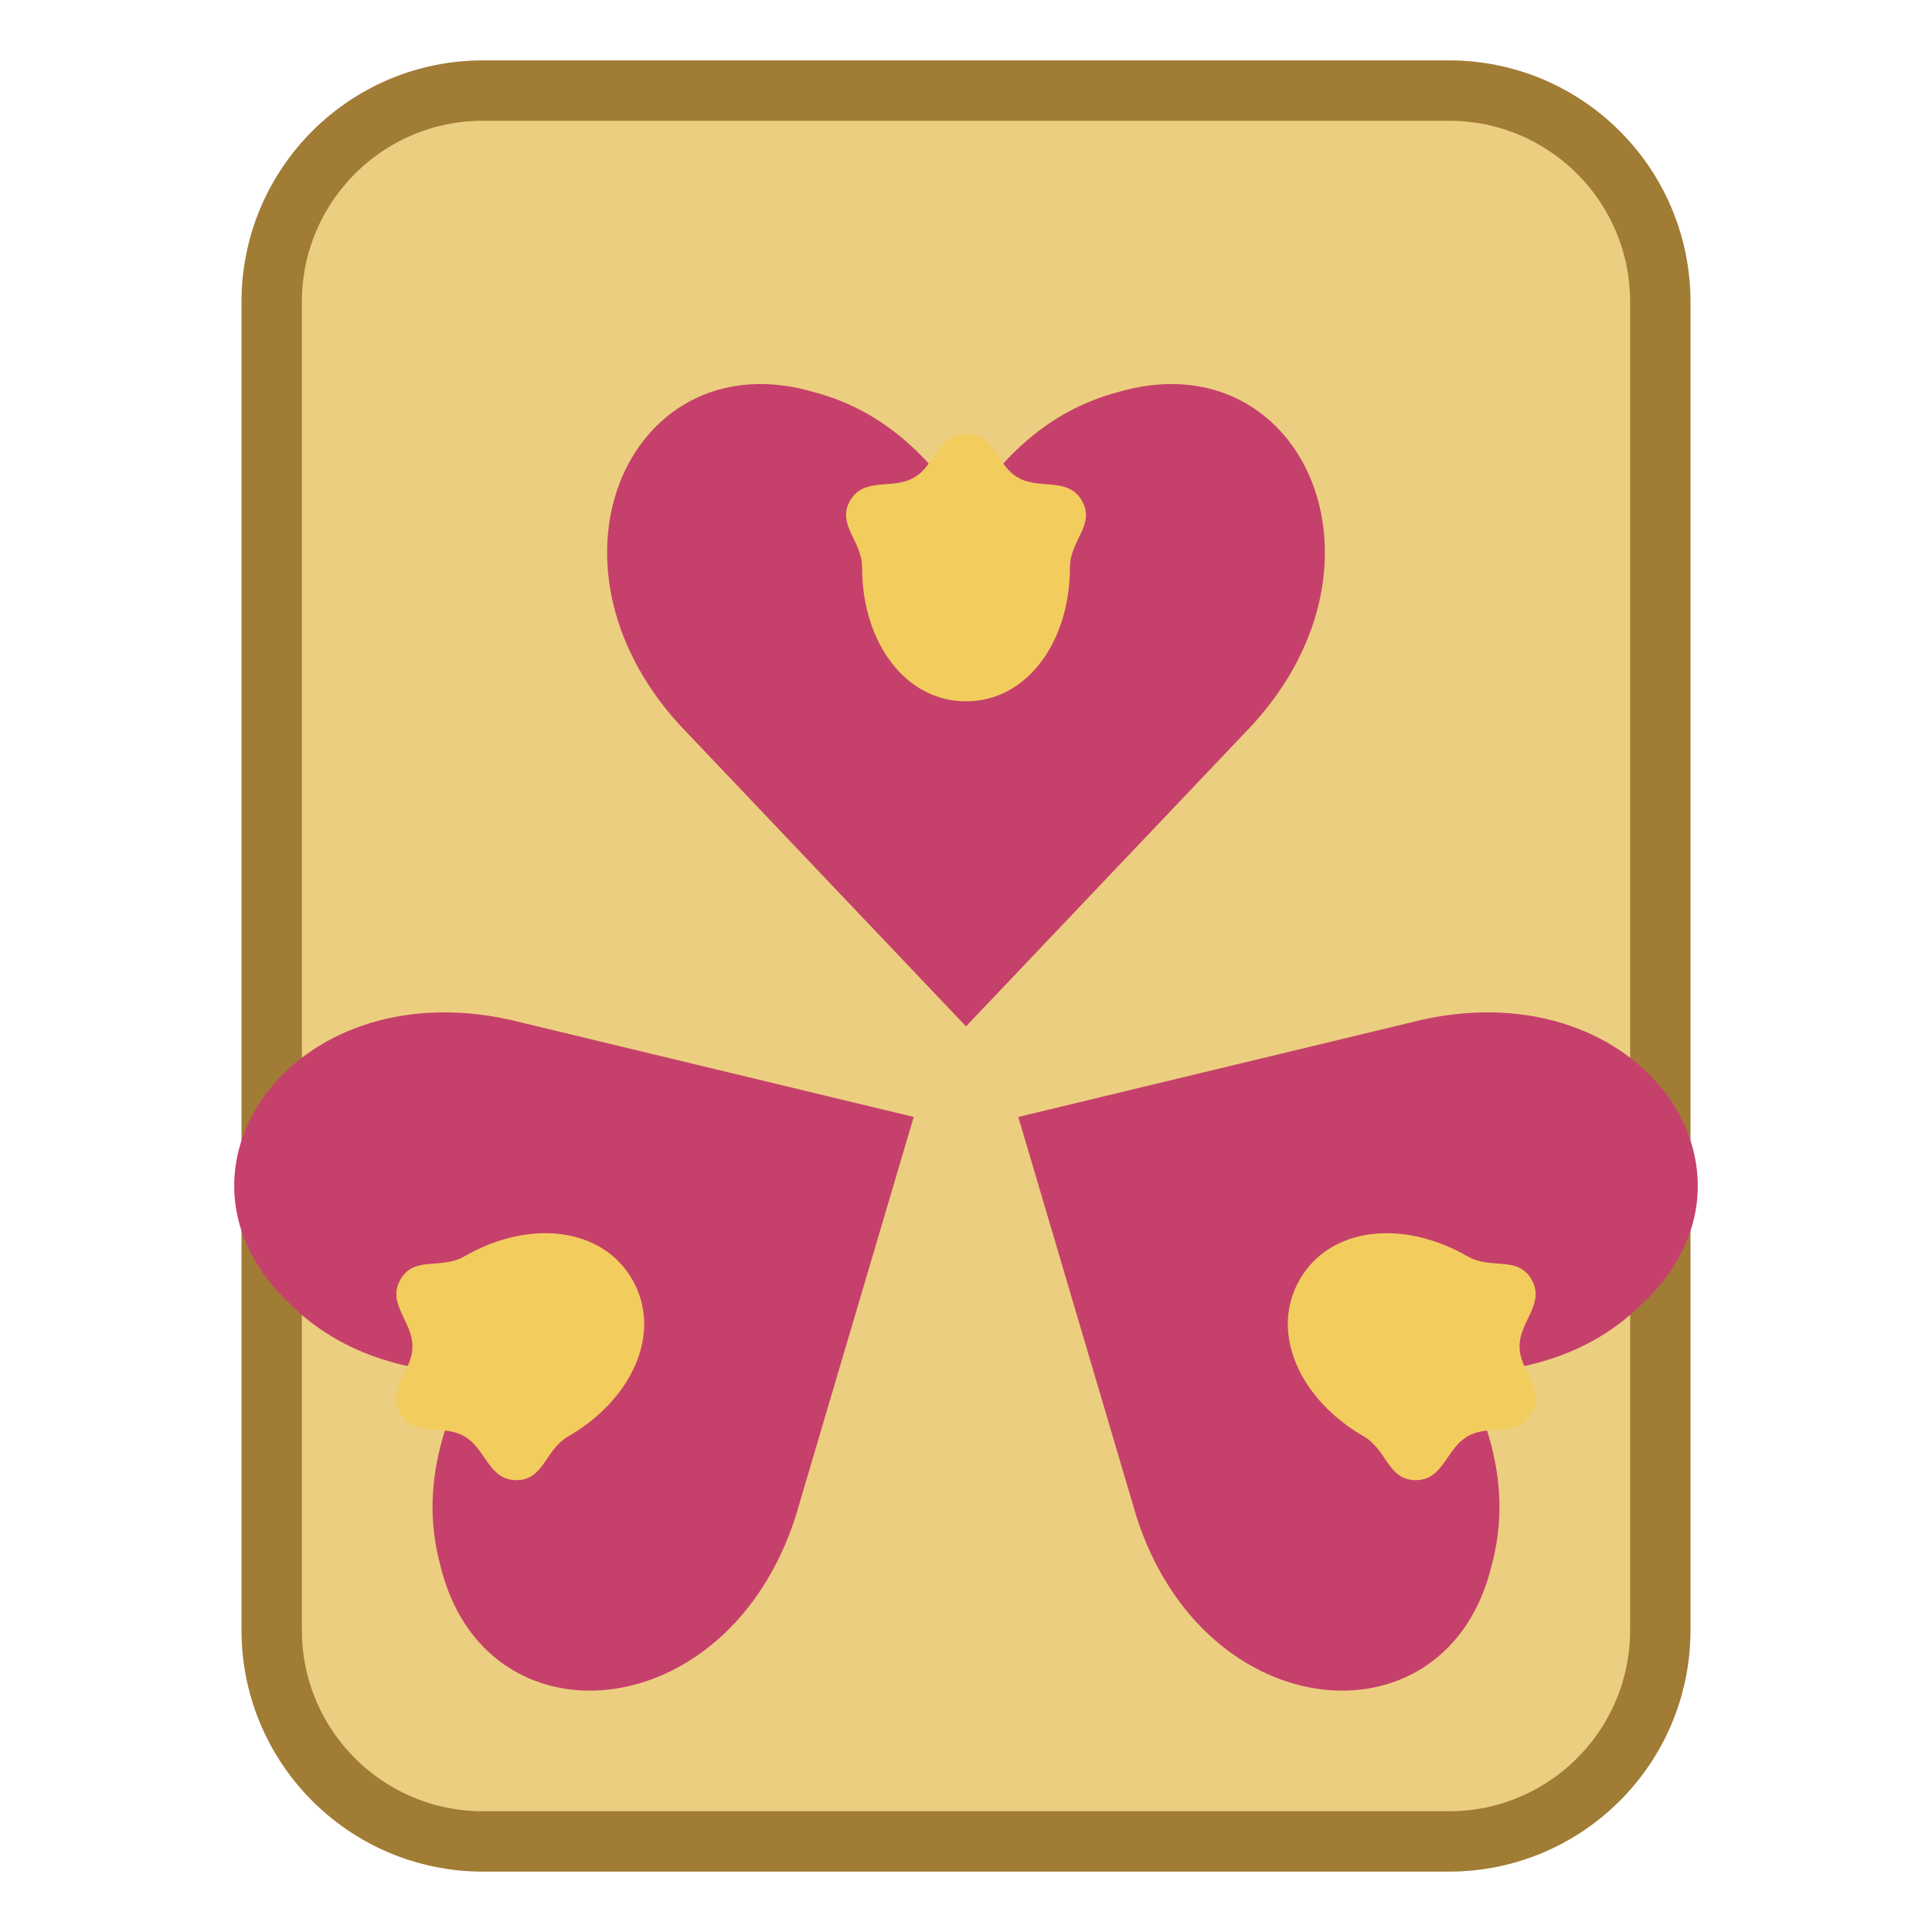
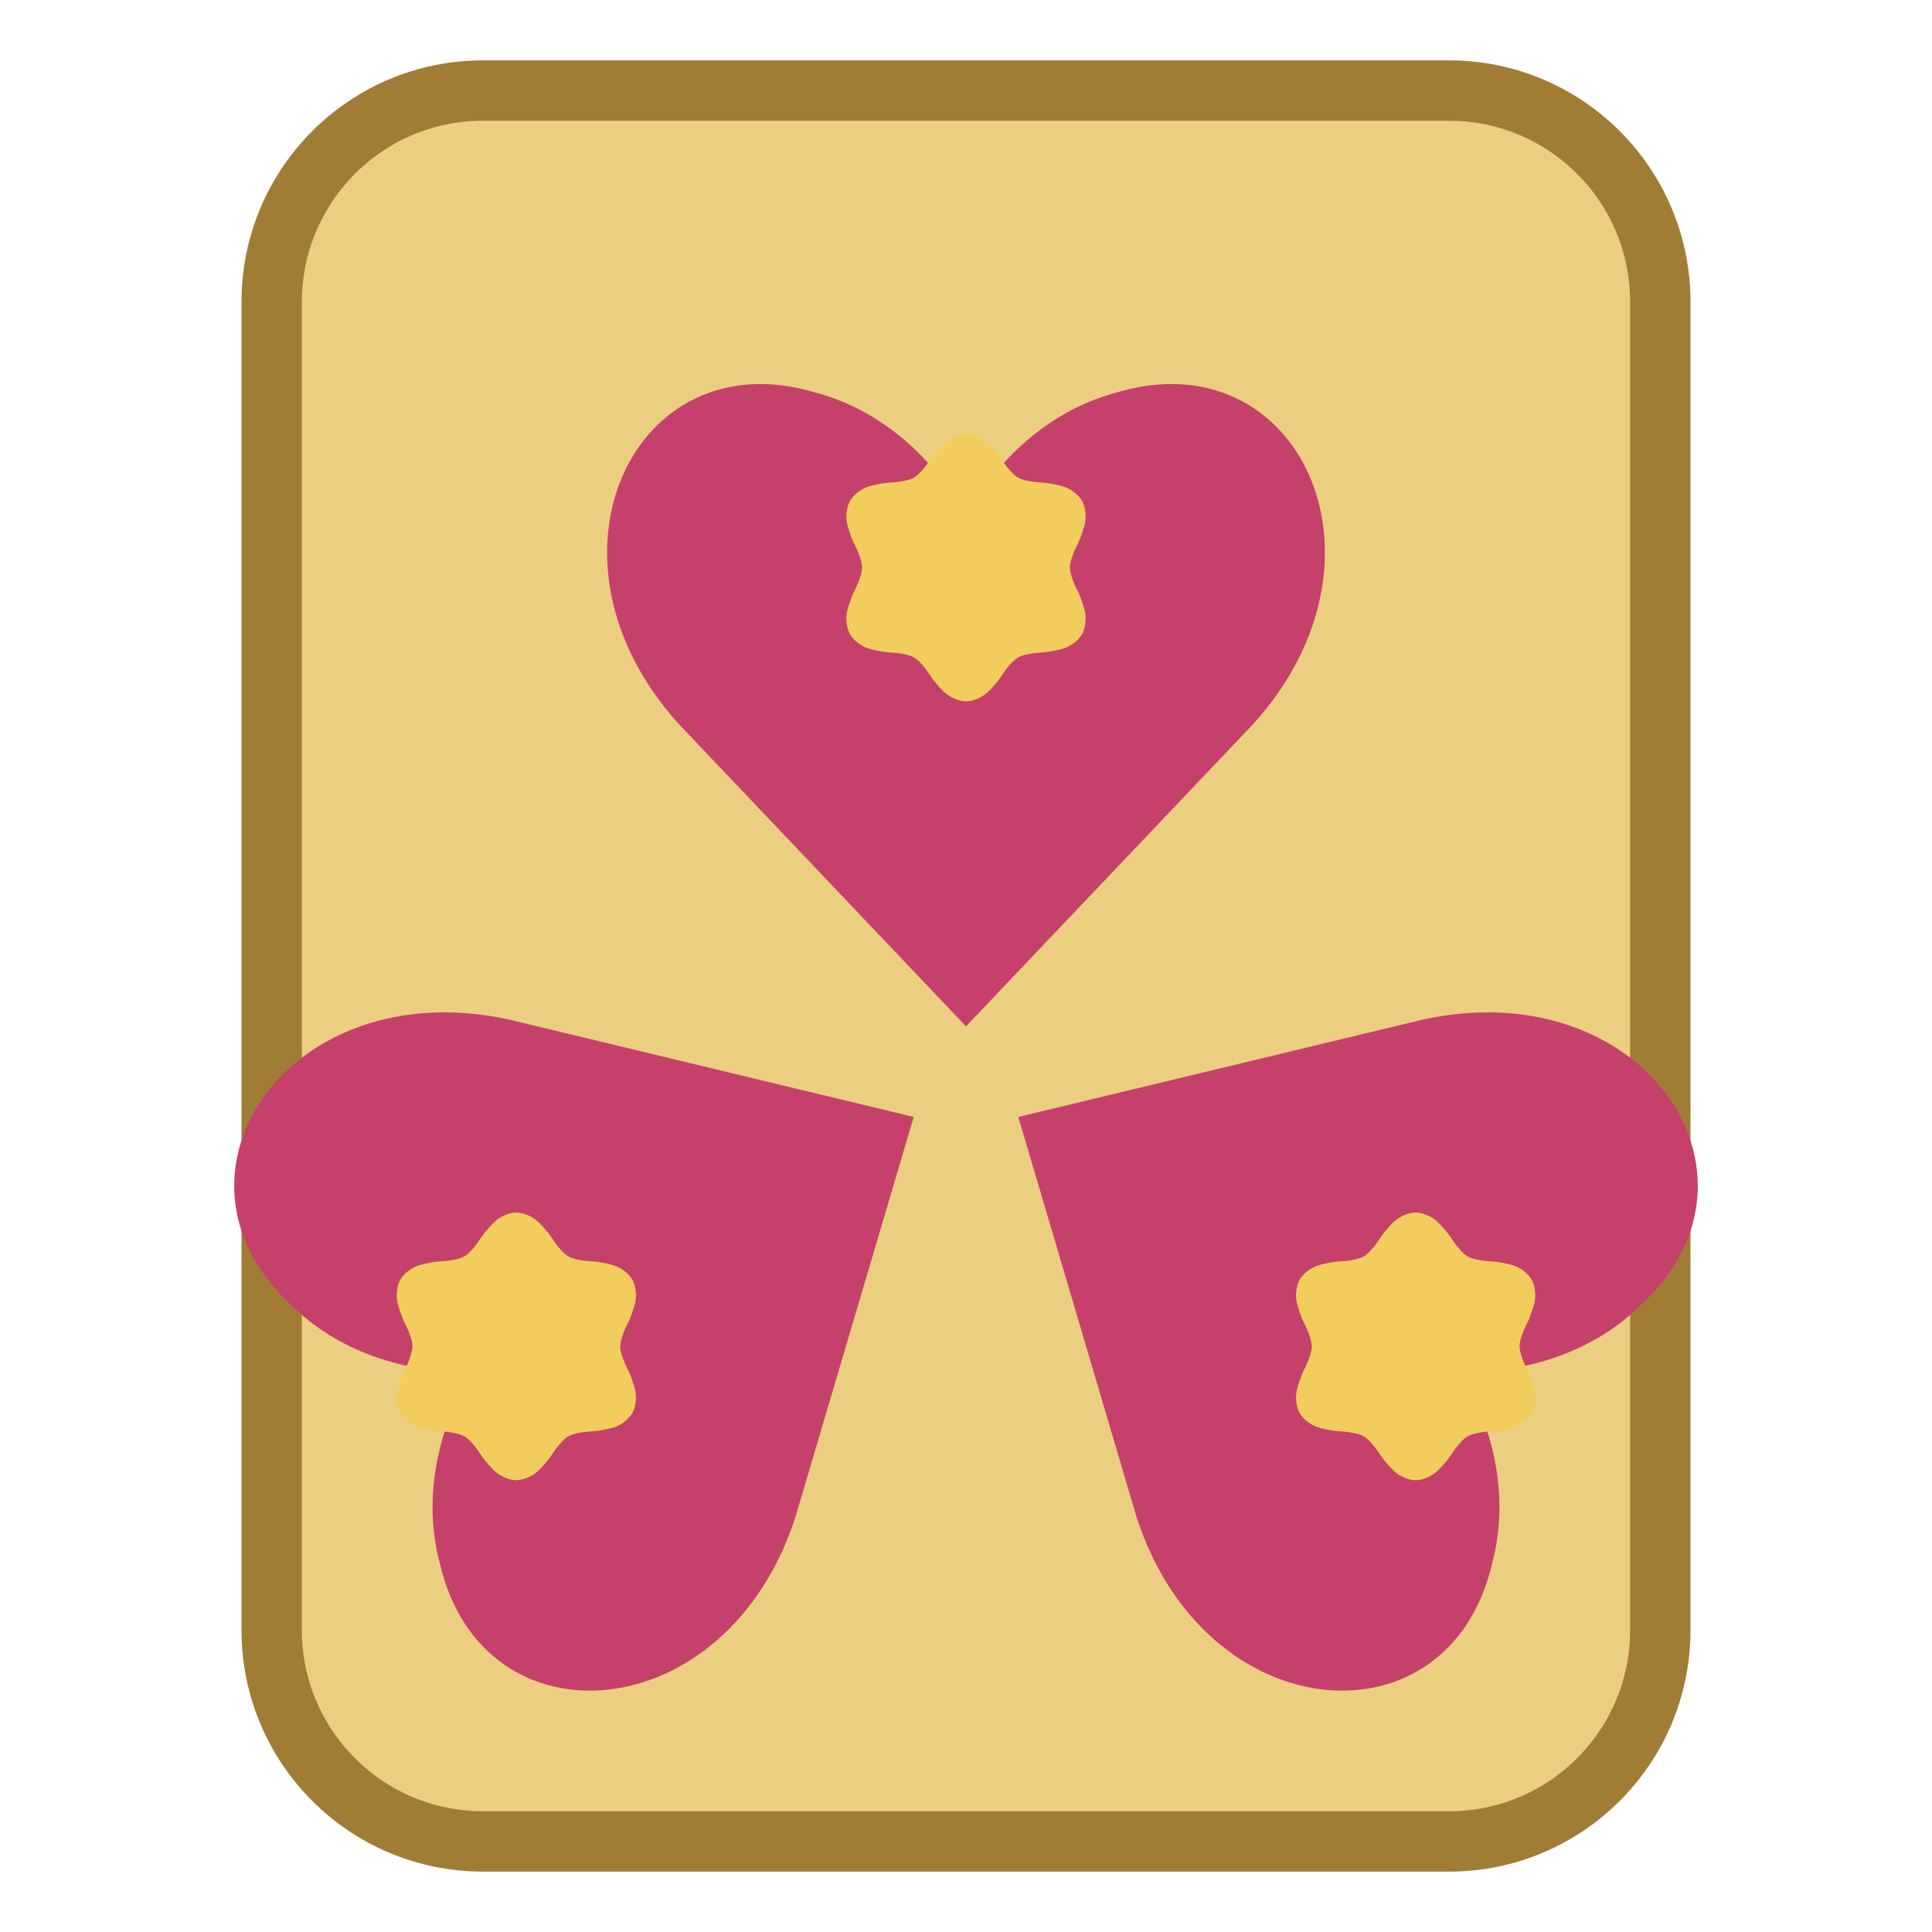
<svg xmlns="http://www.w3.org/2000/svg" viewBox="0 0 64 64" fill="none" role="img" aria-label="三心相聚">
  <rect x="9" y="3" width="46" height="58" rx="7" fill="#ECCE80" stroke="#A17C35" stroke-width="2" />
  <g transform="translate(32 36) scale(1) translate(-32 -36)">
    <g transform="rotate(0 32 36) translate(0 -0) rotate(0 32 29)">
      <path d="M32 34 L22.5 24 C17.5 18.5 21 11.2 27 13 Q30 13.8 32 17 Q34 13.8 37 13 C43 11.2 46.5 18.5 41.5 24 Z" fill="#C5416B" />
    </g>
    <g transform="rotate(120 32 36) translate(0 -0) rotate(0 32 29)">
      <path d="M32 34 L22.5 24 C17.5 18.5 21 11.2 27 13 Q30 13.8 32 17 Q34 13.8 37 13 C43 11.2 46.5 18.5 41.5 24 Z" fill="#C5416B" />
    </g>
    <g transform="rotate(240 32 36) translate(0 -0) rotate(0 32 29)">
      <path d="M32 34 L22.5 24 C17.5 18.5 21 11.2 27 13 Q30 13.8 32 17 Q34 13.8 37 13 C43 11.2 46.5 18.5 41.5 24 Z" fill="#C5416B" />
    </g>
    <g data-flower-center="bougainvillea">
      <g transform="rotate(0 32 36) translate(0 -0) rotate(0 32 29)">
-         <path d="M32 28.53 C32.42 28.53 32.45 29 32.765 29.175 C33.08 29.36 33.5 29.16 33.706 29.515 C33.91 29.87 33.53 30.1 33.53 30.5 C33.53 31.59 32.9 32.47 32 32.47 C31.1 32.47 30.47 31.59 30.47 30.5 C30.47 30.1 30.09 29.87 30.294 29.515 C30.5 29.16 30.92 29.36 31.235 29.175 C31.55 29 31.58 28.53 32 28.53 Z" transform="translate(32 18.8) scale(2.25) translate(-32 -30.5)" fill="#F2CD5D" />
+         <path d="M32 28.53C32.083 28.53 32.173 28.564 32.249 28.611C32.324 28.657 32.393 28.74 32.453 28.81C32.513 28.879 32.558 28.966 32.61 29.027C32.662 29.088 32.705 29.14 32.765 29.175C32.825 29.21 32.892 29.221 32.971 29.235C33.049 29.25 33.147 29.245 33.237 29.263C33.328 29.28 33.434 29.298 33.512 29.34C33.59 29.382 33.665 29.443 33.706 29.515C33.748 29.587 33.763 29.682 33.761 29.771C33.758 29.86 33.72 29.96 33.69 30.047C33.66 30.134 33.608 30.216 33.581 30.292C33.554 30.367 33.53 30.431 33.53 30.5C33.53 30.569 33.554 30.633 33.581 30.708C33.608 30.784 33.66 30.866 33.69 30.953C33.72 31.04 33.758 31.14 33.761 31.229C33.763 31.318 33.748 31.413 33.706 31.485C33.665 31.557 33.59 31.618 33.512 31.66C33.434 31.702 33.328 31.72 33.237 31.737C33.147 31.755 33.049 31.75 32.971 31.765C32.892 31.779 32.825 31.79 32.765 31.825C32.705 31.86 32.662 31.912 32.61 31.973C32.558 32.034 32.513 32.121 32.453 32.19C32.393 32.26 32.324 32.343 32.249 32.389C32.173 32.436 32.083 32.47 32 32.47C31.917 32.47 31.827 32.436 31.751 32.389C31.676 32.343 31.607 32.26 31.547 32.19C31.487 32.121 31.442 32.034 31.39 31.973C31.338 31.912 31.295 31.86 31.235 31.825C31.175 31.79 31.108 31.779 31.029 31.765C30.951 31.75 30.853 31.755 30.763 31.737C30.672 31.72 30.566 31.702 30.488 31.66C30.41 31.618 30.335 31.557 30.294 31.485C30.253 31.413 30.237 31.318 30.239 31.229C30.242 31.14 30.28 31.04 30.31 30.953C30.34 30.866 30.392 30.784 30.419 30.708C30.446 30.633 30.47 30.569 30.47 30.5C30.47 30.431 30.446 30.367 30.419 30.292C30.392 30.216 30.34 30.134 30.31 30.047C30.28 29.96 30.242 29.86 30.239 29.771C30.237 29.682 30.253 29.587 30.294 29.515C30.335 29.443 30.41 29.382 30.488 29.34C30.566 29.298 30.672 29.28 30.763 29.263C30.853 29.245 30.951 29.25 31.029 29.235C31.108 29.221 31.175 29.21 31.235 29.175C31.295 29.14 31.338 29.088 31.39 29.027C31.442 28.966 31.487 28.879 31.547 28.81C31.607 28.74 31.676 28.657 31.751 28.611C31.827 28.564 31.917 28.53 32 28.53Z" transform="translate(32 18.8) rotate(0) scale(2.25) translate(-32 -30.5)" fill="#F2CD5D" />
      </g>
      <g transform="rotate(120 32 36) translate(0 -0) rotate(0 32 29)">
-         <path d="M32 28.53 C32.42 28.53 32.45 29 32.765 29.175 C33.08 29.36 33.5 29.16 33.706 29.515 C33.91 29.87 33.53 30.1 33.53 30.5 C33.53 31.59 32.9 32.47 32 32.47 C31.1 32.47 30.47 31.59 30.47 30.5 C30.47 30.1 30.09 29.87 30.294 29.515 C30.5 29.16 30.92 29.36 31.235 29.175 C31.55 29 31.58 28.53 32 28.53 Z" transform="translate(32 18.8) scale(2.25) translate(-32 -30.5)" fill="#F2CD5D" />
+         <path d="M32 28.53C32.083 28.53 32.173 28.564 32.249 28.611C32.324 28.657 32.393 28.74 32.453 28.81C32.513 28.879 32.558 28.966 32.61 29.027C32.662 29.088 32.705 29.14 32.765 29.175C32.825 29.21 32.892 29.221 32.971 29.235C33.049 29.25 33.147 29.245 33.237 29.263C33.328 29.28 33.434 29.298 33.512 29.34C33.59 29.382 33.665 29.443 33.706 29.515C33.748 29.587 33.763 29.682 33.761 29.771C33.758 29.86 33.72 29.96 33.69 30.047C33.66 30.134 33.608 30.216 33.581 30.292C33.554 30.367 33.53 30.431 33.53 30.5C33.53 30.569 33.554 30.633 33.581 30.708C33.608 30.784 33.66 30.866 33.69 30.953C33.72 31.04 33.758 31.14 33.761 31.229C33.763 31.318 33.748 31.413 33.706 31.485C33.665 31.557 33.59 31.618 33.512 31.66C33.434 31.702 33.328 31.72 33.237 31.737C33.147 31.755 33.049 31.75 32.971 31.765C32.892 31.779 32.825 31.79 32.765 31.825C32.705 31.86 32.662 31.912 32.61 31.973C32.558 32.034 32.513 32.121 32.453 32.19C32.393 32.26 32.324 32.343 32.249 32.389C32.173 32.436 32.083 32.47 32 32.47C31.917 32.47 31.827 32.436 31.751 32.389C31.676 32.343 31.607 32.26 31.547 32.19C31.487 32.121 31.442 32.034 31.39 31.973C31.338 31.912 31.295 31.86 31.235 31.825C31.175 31.79 31.108 31.779 31.029 31.765C30.951 31.75 30.853 31.755 30.763 31.737C30.672 31.72 30.566 31.702 30.488 31.66C30.41 31.618 30.335 31.557 30.294 31.485C30.253 31.413 30.237 31.318 30.239 31.229C30.242 31.14 30.28 31.04 30.31 30.953C30.34 30.866 30.392 30.784 30.419 30.708C30.446 30.633 30.47 30.569 30.47 30.5C30.47 30.431 30.446 30.367 30.419 30.292C30.392 30.216 30.34 30.134 30.31 30.047C30.28 29.96 30.242 29.86 30.239 29.771C30.237 29.682 30.253 29.587 30.294 29.515C30.335 29.443 30.41 29.382 30.488 29.34C30.566 29.298 30.672 29.28 30.763 29.263C30.853 29.245 30.951 29.25 31.029 29.235C31.108 29.221 31.175 29.21 31.235 29.175C31.295 29.14 31.338 29.088 31.39 29.027C31.442 28.966 31.487 28.879 31.547 28.81C31.607 28.74 31.676 28.657 31.751 28.611C31.827 28.564 31.917 28.53 32 28.53Z" transform="translate(32 18.8) rotate(0) scale(2.25) translate(-32 -30.5)" fill="#F2CD5D" />
      </g>
      <g transform="rotate(240 32 36) translate(0 -0) rotate(0 32 29)">
-         <path d="M32 28.53 C32.42 28.53 32.45 29 32.765 29.175 C33.08 29.36 33.5 29.16 33.706 29.515 C33.91 29.87 33.53 30.1 33.53 30.5 C33.53 31.59 32.9 32.47 32 32.47 C31.1 32.47 30.47 31.59 30.47 30.5 C30.47 30.1 30.09 29.87 30.294 29.515 C30.5 29.16 30.92 29.36 31.235 29.175 C31.55 29 31.58 28.53 32 28.53 Z" transform="translate(32 18.8) scale(2.25) translate(-32 -30.5)" fill="#F2CD5D" />
+         <path d="M32 28.53C32.083 28.53 32.173 28.564 32.249 28.611C32.324 28.657 32.393 28.74 32.453 28.81C32.513 28.879 32.558 28.966 32.61 29.027C32.662 29.088 32.705 29.14 32.765 29.175C32.825 29.21 32.892 29.221 32.971 29.235C33.049 29.25 33.147 29.245 33.237 29.263C33.328 29.28 33.434 29.298 33.512 29.34C33.59 29.382 33.665 29.443 33.706 29.515C33.748 29.587 33.763 29.682 33.761 29.771C33.758 29.86 33.72 29.96 33.69 30.047C33.66 30.134 33.608 30.216 33.581 30.292C33.554 30.367 33.53 30.431 33.53 30.5C33.53 30.569 33.554 30.633 33.581 30.708C33.608 30.784 33.66 30.866 33.69 30.953C33.72 31.04 33.758 31.14 33.761 31.229C33.763 31.318 33.748 31.413 33.706 31.485C33.665 31.557 33.59 31.618 33.512 31.66C33.434 31.702 33.328 31.72 33.237 31.737C33.147 31.755 33.049 31.75 32.971 31.765C32.892 31.779 32.825 31.79 32.765 31.825C32.705 31.86 32.662 31.912 32.61 31.973C32.558 32.034 32.513 32.121 32.453 32.19C32.393 32.26 32.324 32.343 32.249 32.389C32.173 32.436 32.083 32.47 32 32.47C31.917 32.47 31.827 32.436 31.751 32.389C31.676 32.343 31.607 32.26 31.547 32.19C31.487 32.121 31.442 32.034 31.39 31.973C31.338 31.912 31.295 31.86 31.235 31.825C31.175 31.79 31.108 31.779 31.029 31.765C30.951 31.75 30.853 31.755 30.763 31.737C30.672 31.72 30.566 31.702 30.488 31.66C30.41 31.618 30.335 31.557 30.294 31.485C30.253 31.413 30.237 31.318 30.239 31.229C30.242 31.14 30.28 31.04 30.31 30.953C30.34 30.866 30.392 30.784 30.419 30.708C30.446 30.633 30.47 30.569 30.47 30.5C30.47 30.431 30.446 30.367 30.419 30.292C30.392 30.216 30.34 30.134 30.31 30.047C30.28 29.96 30.242 29.86 30.239 29.771C30.237 29.682 30.253 29.587 30.294 29.515C30.335 29.443 30.41 29.382 30.488 29.34C30.566 29.298 30.672 29.28 30.763 29.263C30.853 29.245 30.951 29.25 31.029 29.235C31.108 29.221 31.175 29.21 31.235 29.175C31.295 29.14 31.338 29.088 31.39 29.027C31.442 28.966 31.487 28.879 31.547 28.81C31.607 28.74 31.676 28.657 31.751 28.611C31.827 28.564 31.917 28.53 32 28.53Z" transform="translate(32 18.8) rotate(0) scale(2.25) translate(-32 -30.5)" fill="#F2CD5D" />
      </g>
    </g>
  </g>
</svg>
